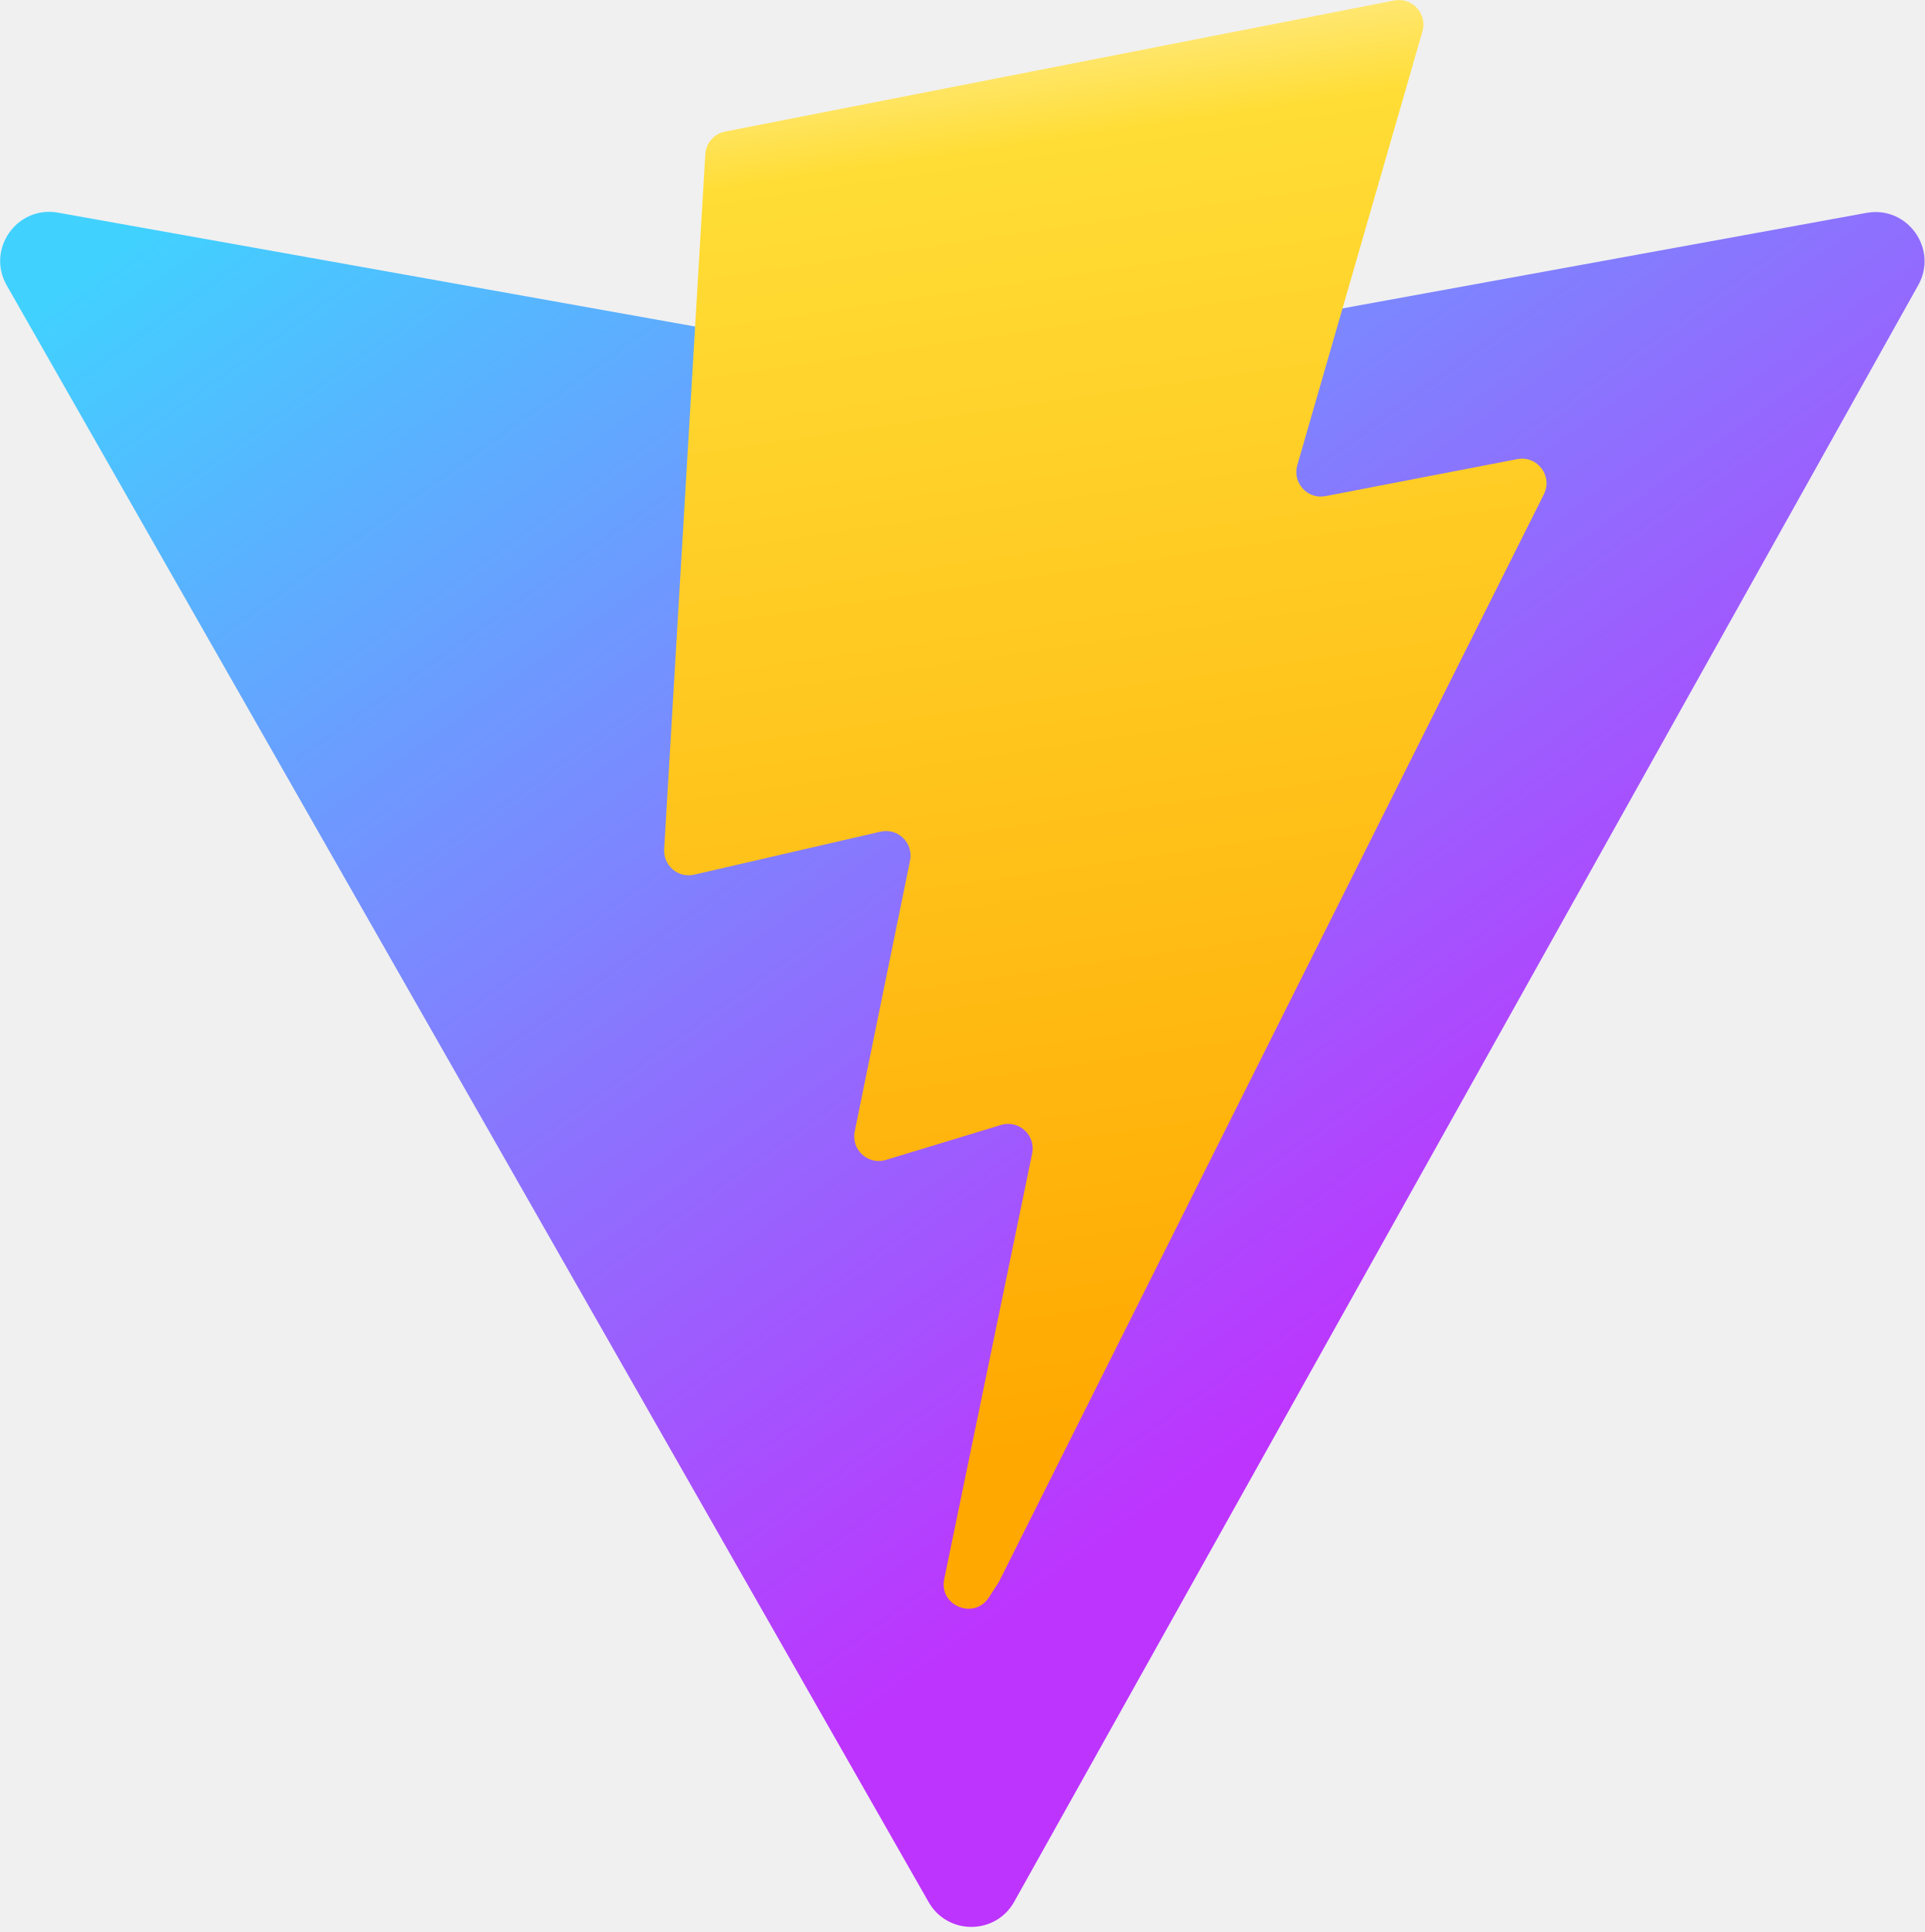
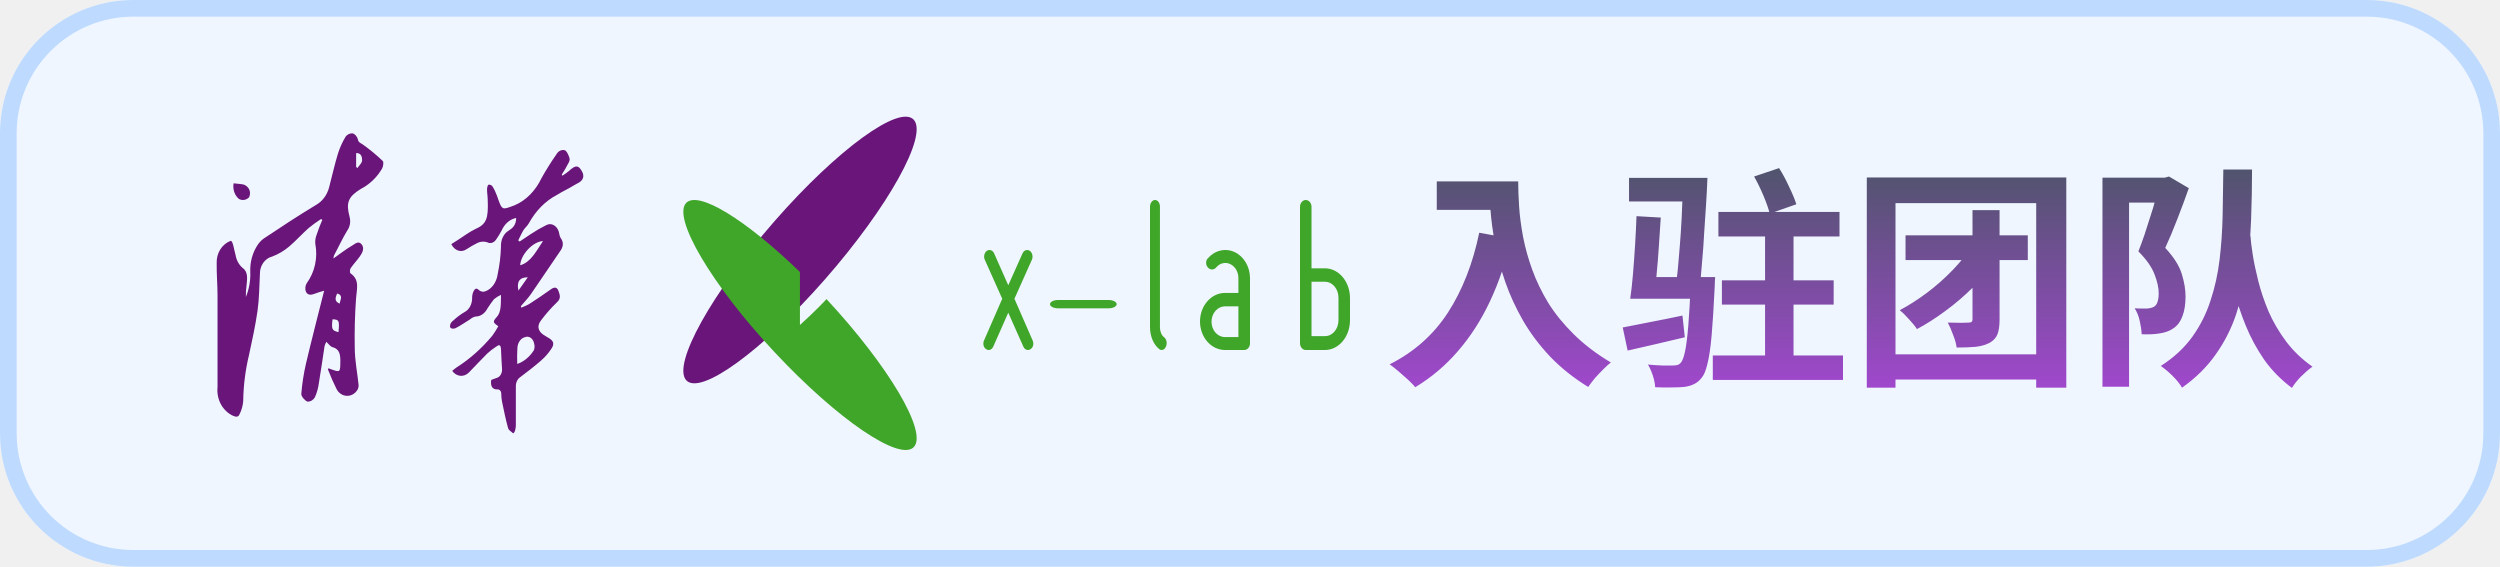
- <svg xmlns="http://www.w3.org/2000/svg" aria-hidden="true" role="img" class="iconify iconify--logos" width="31.88" height="32" preserveAspectRatio="xMidYMid meet" viewBox="0 0 256 257">
+ <svg xmlns="http://www.w3.org/2000/svg" width="150" height="34" viewBox="0 0 150 34" fill="none">
+   <mask id="path-1-inside-1_1_302" fill="white">
+     <path d="M0 8C0 3.582 3.582 0 8 0H142C146.418 0 150 3.582 150 8V26C150 30.418 146.418 34 142 34H8C3.582 34 0 30.418 0 26V8Z" />
+   </mask>
+   <path d="M0 8C0 3.582 3.582 0 8 0H142C146.418 0 150 3.582 150 8V26C150 30.418 146.418 34 142 34H8C3.582 34 0 30.418 0 26V8Z" fill="#EFF6FF" />
+   <path d="M8 0V1H142V0V-1H8V0ZM150 8H149V26H150H151V8H150ZM142 34V33H8V34V35H142V34ZM0 26H1V8H0H-1V26H0ZM8 34V33C4.134 33 1 29.866 1 26H0H-1C-1 30.971 3.029 35 8 35V34ZM150 26H149C149 29.866 145.866 33 142 33V34V35C146.971 35 151 30.971 151 26H150ZM142 0V1C145.866 1 149 4.134 149 8H150H151C151 3.029 146.971 -1 142 -1V0ZM8 0V-1C3.029 -1 -1 3.029 -1 8H0H1C1 4.134 4.134 1 8 1V0Z" fill="#BEDBFF" mask="url(#path-1-inside-1_1_302)" />
+   <path d="M86.206 10.884H90.182V12.592H86.206V10.884ZM89.356 10.884H91.092C91.092 11.332 91.111 11.841 91.148 12.41C91.185 12.97 91.265 13.572 91.386 14.216C91.507 14.851 91.689 15.504 91.932 16.176C92.175 16.848 92.497 17.515 92.898 18.178C93.309 18.831 93.822 19.461 94.438 20.068C95.054 20.675 95.791 21.235 96.65 21.748C96.529 21.841 96.379 21.977 96.202 22.154C96.025 22.331 95.852 22.513 95.684 22.7C95.525 22.896 95.395 23.069 95.292 23.218C94.415 22.677 93.654 22.07 93.01 21.398C92.366 20.717 91.825 19.998 91.386 19.242C90.947 18.477 90.593 17.707 90.322 16.932C90.051 16.148 89.846 15.387 89.706 14.65C89.566 13.903 89.473 13.208 89.426 12.564C89.379 11.92 89.356 11.36 89.356 10.884ZM88.754 13.964L90.672 14.314C90.355 15.695 89.93 16.951 89.398 18.08C88.866 19.209 88.227 20.203 87.48 21.062C86.743 21.921 85.889 22.644 84.918 23.232C84.815 23.111 84.671 22.961 84.484 22.784C84.297 22.616 84.101 22.443 83.896 22.266C83.7 22.098 83.527 21.963 83.378 21.86C84.843 21.123 86.01 20.087 86.878 18.752C87.746 17.408 88.371 15.812 88.754 13.964ZM101.452 16.624H102.908C102.908 16.624 102.903 16.703 102.894 16.862C102.894 17.011 102.889 17.137 102.88 17.24C102.824 18.416 102.763 19.377 102.698 20.124C102.633 20.861 102.549 21.431 102.446 21.832C102.353 22.233 102.236 22.513 102.096 22.672C101.956 22.849 101.802 22.975 101.634 23.05C101.466 23.134 101.265 23.19 101.032 23.218C100.836 23.237 100.584 23.246 100.276 23.246C99.968 23.255 99.646 23.251 99.31 23.232C99.301 23.027 99.254 22.793 99.17 22.532C99.086 22.28 98.988 22.061 98.876 21.874C99.193 21.902 99.483 21.921 99.744 21.93C100.015 21.93 100.215 21.93 100.346 21.93C100.467 21.93 100.565 21.921 100.64 21.902C100.715 21.883 100.785 21.837 100.85 21.762C100.943 21.659 101.027 21.435 101.102 21.09C101.177 20.735 101.242 20.217 101.298 19.536C101.354 18.855 101.405 17.963 101.452 16.862V16.624ZM97.364 19.648C97.831 19.555 98.377 19.447 99.002 19.326C99.637 19.205 100.285 19.074 100.948 18.934L101.088 20.236C100.5 20.376 99.907 20.516 99.31 20.656C98.722 20.787 98.171 20.913 97.658 21.034L97.364 19.648ZM97.742 10.674H101.41V12.088H97.742V10.674ZM101.004 10.674H102.446C102.427 11.187 102.399 11.729 102.362 12.298C102.325 12.858 102.287 13.418 102.25 13.978C102.222 14.529 102.185 15.056 102.138 15.56C102.101 16.055 102.063 16.498 102.026 16.89H100.584C100.64 16.479 100.687 16.022 100.724 15.518C100.771 15.005 100.813 14.473 100.85 13.922C100.887 13.371 100.915 12.816 100.934 12.256C100.962 11.696 100.985 11.169 101.004 10.674ZM98.19 12.97L99.646 13.054C99.609 13.577 99.571 14.141 99.534 14.748C99.497 15.345 99.45 15.924 99.394 16.484C99.347 17.035 99.301 17.515 99.254 17.926H97.812C97.877 17.497 97.933 16.997 97.98 16.428C98.027 15.859 98.069 15.275 98.106 14.678C98.143 14.071 98.171 13.502 98.19 12.97ZM98.274 16.624H101.69V17.926H98.274V16.624ZM103.104 12.718H110.37V14.188H103.104V12.718ZM102.768 21.328H110.58V22.798H102.768V21.328ZM103.314 16.82H110.02V18.276H103.314V16.82ZM105.904 13.544H107.612V21.734H105.904V13.544ZM105.246 10.59L106.744 10.086C106.959 10.422 107.159 10.795 107.346 11.206C107.542 11.607 107.687 11.957 107.78 12.256L106.184 12.816C106.109 12.517 105.983 12.158 105.806 11.738C105.629 11.318 105.442 10.935 105.246 10.59ZM112.008 10.646H123.978V23.26H122.172V12.186H113.73V23.26H112.008V10.646ZM113.002 21.258H123.236V22.77H113.002V21.258ZM114.332 14.118H121.668V15.602H114.332V14.118ZM118.35 12.606H119.974V19.172C119.974 19.545 119.932 19.839 119.848 20.054C119.764 20.269 119.605 20.441 119.372 20.572C119.139 20.693 118.859 20.773 118.532 20.81C118.215 20.838 117.837 20.852 117.398 20.852C117.37 20.628 117.3 20.376 117.188 20.096C117.085 19.807 116.978 19.559 116.866 19.354C117.127 19.363 117.379 19.368 117.622 19.368C117.865 19.368 118.033 19.363 118.126 19.354C118.21 19.354 118.266 19.34 118.294 19.312C118.331 19.284 118.35 19.233 118.35 19.158V12.606ZM118.462 14.538L119.82 15.504C119.419 16.101 118.947 16.671 118.406 17.212C117.874 17.744 117.314 18.225 116.726 18.654C116.147 19.083 115.578 19.447 115.018 19.746C114.925 19.597 114.771 19.405 114.556 19.172C114.351 18.939 114.159 18.752 113.982 18.612C114.514 18.332 115.055 17.987 115.606 17.576C116.157 17.165 116.679 16.703 117.174 16.19C117.678 15.667 118.107 15.117 118.462 14.538ZM126.148 10.66H129.928V12.158H127.744V23.204H126.148V10.66ZM129.564 10.66H129.886L130.138 10.59L131.328 11.29C131.123 11.878 130.894 12.494 130.642 13.138C130.399 13.773 130.157 14.351 129.914 14.874C130.427 15.425 130.759 15.947 130.908 16.442C131.057 16.927 131.132 17.375 131.132 17.786C131.132 18.253 131.071 18.645 130.95 18.962C130.838 19.279 130.661 19.522 130.418 19.69C130.185 19.858 129.891 19.965 129.536 20.012C129.228 20.059 128.883 20.073 128.5 20.054C128.491 19.83 128.453 19.569 128.388 19.27C128.323 18.971 128.22 18.715 128.08 18.5C128.229 18.509 128.36 18.514 128.472 18.514C128.593 18.514 128.701 18.514 128.794 18.514C128.971 18.505 129.121 18.467 129.242 18.402C129.345 18.337 129.415 18.239 129.452 18.108C129.499 17.968 129.522 17.795 129.522 17.59C129.522 17.263 129.438 16.885 129.27 16.456C129.102 16.017 128.78 15.56 128.304 15.084C128.425 14.776 128.547 14.445 128.668 14.09C128.789 13.726 128.906 13.362 129.018 12.998C129.139 12.634 129.242 12.293 129.326 11.976C129.419 11.649 129.499 11.374 129.564 11.15V10.66ZM133.4 10.17H135.122C135.122 11.159 135.103 12.158 135.066 13.166C135.029 14.165 134.94 15.145 134.8 16.106C134.669 17.058 134.459 17.973 134.17 18.85C133.881 19.718 133.47 20.525 132.938 21.272C132.415 22.019 131.743 22.681 130.922 23.26C130.791 23.036 130.605 22.803 130.362 22.56C130.129 22.327 129.891 22.126 129.648 21.958C130.432 21.454 131.062 20.871 131.538 20.208C132.014 19.545 132.378 18.822 132.63 18.038C132.891 17.254 133.073 16.433 133.176 15.574C133.279 14.706 133.339 13.819 133.358 12.914C133.377 11.999 133.391 11.085 133.4 10.17ZM135.024 14.132C135.043 14.412 135.089 14.795 135.164 15.28C135.239 15.756 135.351 16.288 135.5 16.876C135.649 17.464 135.855 18.071 136.116 18.696C136.387 19.312 136.737 19.909 137.166 20.488C137.595 21.057 138.123 21.561 138.748 22C138.515 22.168 138.281 22.369 138.048 22.602C137.824 22.835 137.647 23.059 137.516 23.274C136.863 22.789 136.307 22.224 135.85 21.58C135.402 20.927 135.033 20.245 134.744 19.536C134.455 18.827 134.226 18.131 134.058 17.45C133.899 16.769 133.778 16.153 133.694 15.602C133.61 15.042 133.545 14.599 133.498 14.272L135.024 14.132Z" fill="url(#paint0_linear_1_302)" />
+   <path d="M59.036 20.441L60.134 17.926L59.077 15.562C59.043 15.471 59.039 15.367 59.064 15.272C59.09 15.177 59.143 15.098 59.214 15.049C59.285 15.001 59.368 14.988 59.447 15.012C59.525 15.036 59.594 15.096 59.638 15.18L60.496 17.116L61.362 15.18C61.406 15.096 61.475 15.036 61.553 15.012C61.632 14.988 61.715 15.001 61.786 15.049C61.857 15.098 61.91 15.177 61.936 15.272C61.961 15.367 61.957 15.471 61.923 15.562L60.866 17.926L61.964 20.441C61.983 20.484 61.995 20.531 61.998 20.58C62.002 20.629 61.998 20.678 61.987 20.725C61.975 20.772 61.956 20.816 61.93 20.853C61.904 20.891 61.873 20.922 61.838 20.944C61.802 20.971 61.762 20.988 61.721 20.996C61.679 21.003 61.637 21 61.596 20.987C61.556 20.974 61.517 20.951 61.484 20.919C61.451 20.888 61.423 20.848 61.403 20.803L60.496 18.761L59.593 20.803C59.573 20.848 59.546 20.887 59.513 20.919C59.48 20.951 59.442 20.974 59.402 20.987C59.362 21 59.32 21.003 59.279 20.996C59.237 20.988 59.198 20.971 59.162 20.944C59.127 20.922 59.096 20.891 59.07 20.853C59.044 20.816 59.025 20.772 59.013 20.725C59.002 20.678 58.998 20.629 59.002 20.58C59.005 20.531 59.017 20.484 59.036 20.441Z" fill="#40A629" />
+   <path d="M66.51 18.5H63.49C63.36 18.5 63.236 18.474 63.144 18.427C63.052 18.38 63 18.316 63 18.25C63 18.184 63.052 18.12 63.144 18.073C63.236 18.026 63.36 18 63.49 18H66.51C66.64 18 66.764 18.026 66.856 18.073C66.948 18.12 67 18.184 67 18.25C67 18.316 66.948 18.38 66.856 18.427C66.764 18.474 66.64 18.5 66.51 18.5Z" fill="#40A629" />
+   <path d="M69 19.654V12.408C69 12.3 69.031 12.196 69.087 12.12C69.143 12.043 69.219 12 69.299 12C69.338 11.999 69.377 12.008 69.414 12.028C69.451 12.048 69.484 12.078 69.512 12.117C69.54 12.155 69.562 12.2 69.576 12.25C69.591 12.3 69.598 12.354 69.597 12.408V19.654C69.598 19.773 69.621 19.888 69.665 19.99C69.708 20.092 69.771 20.177 69.846 20.235C69.881 20.261 69.912 20.296 69.936 20.338C69.961 20.381 69.98 20.43 69.99 20.482C70 20.535 70.003 20.59 69.997 20.643C69.991 20.697 69.978 20.749 69.957 20.795C69.937 20.842 69.911 20.883 69.88 20.916C69.849 20.949 69.813 20.973 69.775 20.987C69.737 21 69.697 21.004 69.658 20.996C69.618 20.988 69.581 20.97 69.547 20.942C69.383 20.809 69.246 20.621 69.151 20.396C69.055 20.17 69.003 19.915 69 19.654Z" fill="#40A629" />
+   <path d="M74.304 16.68C74.304 16.503 74.257 16.329 74.172 16.182C74.086 16.034 73.964 15.918 73.821 15.849C73.679 15.778 73.521 15.758 73.368 15.794C73.216 15.829 73.077 15.918 72.971 16.047C72.938 16.086 72.898 16.118 72.853 16.139C72.809 16.16 72.761 16.17 72.713 16.168C72.668 16.168 72.624 16.157 72.583 16.136C72.541 16.115 72.504 16.085 72.474 16.047C72.44 16.012 72.413 15.97 72.395 15.923C72.376 15.876 72.367 15.825 72.368 15.773C72.365 15.72 72.373 15.668 72.392 15.619C72.41 15.571 72.438 15.528 72.474 15.495C72.681 15.259 72.943 15.098 73.23 15.033C73.516 14.967 73.812 15 74.082 15.127C74.352 15.253 74.583 15.468 74.746 15.745C74.91 16.021 74.998 16.346 75 16.68V20.61C74.999 20.662 74.99 20.713 74.972 20.761C74.954 20.808 74.928 20.852 74.896 20.888C74.863 20.924 74.825 20.953 74.782 20.972C74.74 20.991 74.695 21.001 74.65 21H73.498C73.301 21 73.106 20.956 72.925 20.87C72.743 20.784 72.578 20.657 72.439 20.499C72.3 20.34 72.189 20.151 72.114 19.943C72.039 19.735 72 19.513 72 19.288C72 19.063 72.039 18.841 72.114 18.633C72.189 18.425 72.3 18.237 72.439 18.078C72.578 17.919 72.743 17.793 72.925 17.706C73.106 17.62 73.301 17.576 73.498 17.576H74.304V16.68ZM73.498 20.225H74.304V18.381H73.498C73.284 18.381 73.079 18.479 72.927 18.651C72.776 18.824 72.691 19.059 72.691 19.303C72.691 19.548 72.776 19.782 72.927 19.955C73.079 20.128 73.284 20.225 73.498 20.225Z" fill="#40A629" />
+   <path d="M78 20.584V12.411C78 12.302 78.037 12.197 78.101 12.12C78.166 12.043 78.254 12 78.346 12C78.437 12 78.525 12.043 78.59 12.12C78.655 12.197 78.691 12.302 78.691 12.411V16.099H79.502C79.899 16.101 80.279 16.289 80.56 16.623C80.841 16.956 80.999 17.409 81 17.881V19.219C80.999 19.691 80.841 20.143 80.56 20.477C80.279 20.811 79.899 20.999 79.502 21H78.346C78.3 21.001 78.254 20.99 78.212 20.97C78.169 20.949 78.131 20.918 78.098 20.879C78.066 20.84 78.041 20.794 78.024 20.743C78.007 20.693 77.999 20.638 78 20.584ZM78.691 20.167H79.502C79.608 20.168 79.713 20.144 79.812 20.096C79.91 20.048 79.999 19.977 80.074 19.888C80.149 19.799 80.208 19.693 80.249 19.576C80.289 19.46 80.309 19.334 80.309 19.208V17.87C80.309 17.744 80.289 17.618 80.249 17.501C80.208 17.384 80.149 17.278 80.074 17.189C79.999 17.099 79.91 17.028 79.812 16.979C79.714 16.931 79.609 16.906 79.502 16.906H78.691V20.167Z" fill="#40A629" />
+   <path d="M54.832 7.192C55.67 8.154 53.29 12.426 49.519 16.736C45.748 21.046 42.005 23.765 41.168 22.808C40.331 21.851 42.706 17.574 46.477 13.264C50.248 8.955 53.99 6.235 54.832 7.192Z" fill="#6A157A" />
+   <path d="M49.591 17.946C53.321 21.961 55.667 25.926 54.831 26.821C53.996 27.716 50.252 25.172 46.475 21.132C42.699 17.092 40.339 13.077 41.165 12.182C41.887 11.403 44.762 13.193 47.962 16.288L47.996 16.323V19.499C48.963 18.634 49.591 17.946 49.591 17.946Z" fill="#40A629" />
+   <path fill-rule="evenodd" clip-rule="evenodd" d="M34.999 10.604C34.944 10.923 34.634 10.991 34.424 11.128C34.095 11.334 33.744 11.487 33.411 11.698C32.727 12.052 32.141 12.646 31.723 13.409C31.64 13.557 31.503 13.66 31.412 13.803C31.321 13.945 31.212 14.19 31.116 14.373C31.088 14.43 31.116 14.504 31.202 14.476C31.43 14.327 31.659 14.168 31.878 14.025C32.166 13.833 32.463 13.662 32.767 13.512C32.846 13.468 32.931 13.446 33.017 13.45C33.103 13.453 33.187 13.481 33.263 13.531C33.34 13.581 33.405 13.652 33.456 13.738C33.507 13.825 33.541 13.925 33.557 14.031C33.568 14.114 33.593 14.194 33.63 14.264C33.853 14.555 33.785 14.835 33.602 15.08C33.018 15.93 32.443 16.791 31.855 17.646C31.677 17.903 31.462 18.119 31.266 18.353C31.259 18.362 31.254 18.373 31.253 18.385C31.251 18.397 31.253 18.41 31.258 18.421C31.262 18.432 31.27 18.441 31.279 18.446C31.288 18.451 31.298 18.453 31.307 18.45C31.458 18.376 31.618 18.325 31.764 18.233C32.197 17.954 32.63 17.663 33.05 17.361C33.251 17.213 33.42 17.213 33.507 17.452C33.593 17.692 33.675 17.903 33.424 18.131C33.084 18.458 32.765 18.818 32.471 19.209C32.211 19.539 32.266 19.841 32.589 20.075C32.713 20.161 32.84 20.224 32.964 20.303C33.219 20.469 33.269 20.64 33.087 20.919C32.909 21.189 32.701 21.427 32.471 21.626C32.065 21.985 31.64 22.305 31.212 22.63C31.129 22.684 31.061 22.767 31.015 22.868C30.969 22.969 30.947 23.084 30.951 23.2C30.951 23.97 30.951 24.745 30.951 25.515C30.951 25.675 30.901 25.966 30.787 26C30.687 25.897 30.523 25.823 30.486 25.692C30.34 25.173 30.235 24.631 30.121 24.095C30.094 23.949 30.079 23.8 30.075 23.651C30.078 23.611 30.074 23.57 30.063 23.533C30.052 23.495 30.034 23.461 30.011 23.434C29.987 23.406 29.959 23.386 29.928 23.374C29.898 23.362 29.865 23.359 29.834 23.366C29.546 23.366 29.414 23.177 29.473 22.795L29.783 22.681C29.887 22.659 29.981 22.587 30.044 22.481C30.107 22.375 30.134 22.242 30.121 22.111C30.098 21.74 30.075 21.37 30.062 20.999C30.048 20.628 29.929 20.685 29.761 20.805C29.575 20.924 29.398 21.061 29.231 21.216C28.857 21.586 28.497 21.98 28.127 22.356C27.981 22.499 27.798 22.567 27.614 22.548C27.429 22.529 27.257 22.424 27.132 22.253C27.218 22.178 27.306 22.107 27.397 22.043C28.182 21.546 28.903 20.906 29.537 20.144C29.668 19.965 29.788 19.774 29.897 19.573C29.555 19.34 29.56 19.294 29.82 19.003C30.08 18.712 30.052 18.216 30.057 17.692C29.911 17.758 29.772 17.843 29.642 17.948C29.499 18.129 29.365 18.319 29.24 18.518C29.163 18.665 29.058 18.785 28.935 18.867C28.811 18.95 28.673 18.993 28.533 18.992C28.417 19.017 28.306 19.073 28.209 19.157C27.917 19.334 27.634 19.539 27.328 19.693C27.246 19.733 27 19.75 27 19.579C27 19.408 27.096 19.311 27.183 19.243C27.398 19.042 27.629 18.868 27.872 18.724C28.011 18.655 28.13 18.534 28.212 18.376C28.294 18.219 28.334 18.033 28.328 17.846C28.33 17.722 28.357 17.6 28.405 17.492C28.483 17.332 28.583 17.241 28.743 17.412C28.843 17.493 28.964 17.521 29.081 17.492C29.281 17.43 29.462 17.296 29.602 17.107C29.741 16.917 29.833 16.68 29.865 16.426C29.977 15.898 30.041 15.357 30.057 14.812C30.046 14.612 30.084 14.412 30.166 14.239C30.247 14.066 30.368 13.928 30.513 13.842C30.751 13.694 30.97 13.506 30.97 13.078C30.787 13.112 30.613 13.198 30.461 13.33C30.309 13.461 30.183 13.635 30.094 13.837C29.988 14.038 29.871 14.228 29.742 14.407C29.677 14.492 29.593 14.549 29.5 14.572C29.408 14.594 29.312 14.581 29.227 14.533C29.041 14.476 28.846 14.488 28.665 14.567C28.435 14.681 28.209 14.81 27.99 14.954C27.836 15.061 27.654 15.089 27.484 15.031C27.314 14.974 27.168 14.836 27.078 14.647C27.374 14.464 27.662 14.276 27.954 14.076C28.128 13.956 28.308 13.85 28.492 13.757C29.19 13.455 29.309 13.124 29.263 11.995C29.263 11.784 29.222 11.573 29.222 11.362C29.222 11.265 29.259 11.105 29.309 11.083C29.352 11.074 29.396 11.078 29.437 11.095C29.478 11.111 29.516 11.141 29.546 11.18C29.656 11.354 29.748 11.546 29.82 11.75C30.135 12.668 30.116 12.594 30.869 12.32C31.55 12.036 32.127 11.455 32.494 10.683C32.768 10.192 33.063 9.72 33.379 9.269C33.432 9.173 33.505 9.098 33.59 9.051C33.676 9.005 33.77 8.99 33.862 9.007C33.995 9.035 34.1 9.275 34.159 9.452C34.218 9.628 34.136 9.725 34.077 9.839C33.969 10.052 33.85 10.256 33.721 10.45C33.694 10.501 33.721 10.558 33.771 10.524C33.89 10.448 34.006 10.364 34.118 10.273C34.51 9.908 34.716 9.862 34.948 10.341C34.988 10.419 35.005 10.512 34.999 10.604ZM31.034 21.837C31.426 21.704 31.774 21.418 32.028 21.022C32.054 20.962 32.069 20.896 32.073 20.828C32.077 20.76 32.069 20.692 32.051 20.628C32.039 20.554 32.015 20.484 31.98 20.423C31.945 20.362 31.9 20.31 31.847 20.273C31.795 20.235 31.737 20.211 31.677 20.204C31.617 20.196 31.556 20.205 31.499 20.229C31.376 20.259 31.265 20.339 31.182 20.457C31.099 20.575 31.05 20.723 31.043 20.879C31.026 21.198 31.023 21.518 31.034 21.837ZM31.212 15.918C31.864 15.724 32.17 15.069 32.58 14.464C31.974 14.487 31.234 15.291 31.212 15.918ZM31.668 16.637C31.166 16.637 30.992 16.905 31.107 17.435L31.668 16.637Z" fill="#6A157A" />
+   <path fill-rule="evenodd" clip-rule="evenodd" d="M19.173 13.203C18.95 13.347 18.735 13.505 18.528 13.675C18.129 14.025 17.77 14.436 17.356 14.786C17.048 15.048 16.702 15.253 16.332 15.392C16.119 15.446 15.93 15.579 15.796 15.767C15.662 15.955 15.591 16.187 15.596 16.425C15.555 17.175 15.555 17.936 15.452 18.647C15.324 19.542 15.13 20.42 14.941 21.297C14.722 22.205 14.605 23.137 14.593 24.075C14.569 24.348 14.494 24.613 14.373 24.853C14.306 25.025 14.173 25.031 13.984 24.948C13.678 24.808 13.422 24.565 13.254 24.255C13.086 23.944 13.015 23.583 13.052 23.225C13.052 21.398 13.052 19.57 13.052 17.747C13.052 17.092 12.991 16.436 13.001 15.78C12.991 15.492 13.066 15.208 13.215 14.969C13.364 14.73 13.58 14.55 13.83 14.453C13.973 14.403 14.045 15.008 14.137 15.319C14.19 15.628 14.347 15.903 14.577 16.092C14.905 16.336 14.823 16.758 14.792 17.136C14.761 17.362 14.747 17.591 14.751 17.82C14.946 17.351 15.037 16.839 15.017 16.325C14.989 15.727 15.154 15.138 15.483 14.658C15.579 14.526 15.693 14.409 15.821 14.314C16.844 13.636 17.868 12.953 18.932 12.314C19.126 12.209 19.298 12.061 19.437 11.88C19.576 11.7 19.68 11.49 19.741 11.264C19.92 10.58 20.073 9.886 20.278 9.214C20.394 8.849 20.552 8.502 20.749 8.18C20.802 8.117 20.868 8.068 20.942 8.037C21.016 8.006 21.095 7.994 21.174 8.002C21.241 8.032 21.302 8.077 21.353 8.135C21.403 8.192 21.441 8.261 21.465 8.336C21.501 8.547 21.614 8.569 21.752 8.658C22.178 8.959 22.583 9.293 22.965 9.658C23.031 9.714 22.995 9.986 22.929 10.108C22.616 10.644 22.168 11.072 21.639 11.341C20.902 11.803 20.744 12.147 20.974 13.008C21.013 13.151 21.02 13.301 20.995 13.447C20.969 13.594 20.911 13.731 20.826 13.847C20.539 14.319 20.314 14.825 20.043 15.319C20.023 15.38 20.011 15.444 20.007 15.508C20.396 15.236 20.749 14.953 21.127 14.736C21.291 14.642 21.496 14.425 21.69 14.653C21.885 14.88 21.752 15.158 21.598 15.375C21.445 15.592 21.209 15.847 21.035 16.097C20.989 16.169 20.979 16.369 21.035 16.403C21.603 16.797 21.399 17.353 21.363 17.903C21.291 18.893 21.266 19.887 21.286 20.881C21.286 21.631 21.445 22.375 21.516 23.103C21.52 23.167 21.512 23.23 21.492 23.29C21.473 23.35 21.443 23.406 21.404 23.453C21.329 23.554 21.233 23.634 21.123 23.686C21.013 23.737 20.893 23.758 20.774 23.748C20.655 23.738 20.54 23.696 20.439 23.626C20.338 23.556 20.255 23.46 20.196 23.348C20.007 22.97 19.836 22.583 19.684 22.186C19.638 22.047 19.812 22.136 19.828 22.142C20.421 22.353 20.411 22.353 20.421 21.686C20.421 21.281 20.385 20.942 19.94 20.825C19.817 20.792 19.72 20.636 19.582 20.509C19.537 20.589 19.501 20.674 19.474 20.764C19.357 21.497 19.26 22.242 19.132 22.986C19.095 23.284 19.013 23.573 18.891 23.842C18.844 23.923 18.777 23.989 18.7 24.033C18.622 24.078 18.534 24.1 18.446 24.098C18.287 24.037 18.067 23.781 18.078 23.631C18.128 23.018 18.222 22.411 18.359 21.814C18.702 20.364 19.075 18.925 19.449 17.442C19.255 17.503 19.035 17.558 18.825 17.642C18.615 17.725 18.415 17.681 18.344 17.47C18.32 17.39 18.313 17.306 18.324 17.223C18.335 17.14 18.362 17.061 18.405 16.992C18.645 16.662 18.816 16.279 18.904 15.87C18.993 15.461 18.997 15.036 18.917 14.625C18.901 14.435 18.931 14.243 19.004 14.069C19.091 13.792 19.203 13.514 19.311 13.258C19.377 13.186 19.285 13.097 19.173 13.203ZM20.309 19.931C20.375 19.231 20.345 19.17 19.951 19.159C19.884 19.764 19.91 19.825 20.309 19.931ZM21.368 10.014C21.389 10.04 21.413 10.065 21.44 10.086C21.542 9.936 21.716 9.791 21.726 9.63C21.736 9.469 21.685 9.158 21.368 9.186V10.014ZM20.38 18.22C20.406 17.992 20.621 17.72 20.227 17.608C20.14 17.831 20.022 18.07 20.38 18.22Z" fill="#6A157A" />
+   <path fill-rule="evenodd" clip-rule="evenodd" d="M14.016 11C14.227 11.024 14.422 11.031 14.618 11.073C14.712 11.103 14.798 11.161 14.867 11.24C14.937 11.315 14.982 11.415 14.996 11.524C15.009 11.633 14.991 11.744 14.942 11.839C14.862 11.922 14.762 11.975 14.655 11.993C14.548 12.011 14.439 11.993 14.341 11.94C14.213 11.837 14.114 11.693 14.057 11.526C13.999 11.359 13.985 11.176 14.016 11Z" fill="#6A157A" />
  <defs>
-     <linearGradient id="IconifyId1813088fe1fbc01fb466" x1="-.828%" x2="57.636%" y1="7.652%" y2="78.411%">
-       <stop offset="0%" stop-color="#41D1FF" />
-       <stop offset="100%" stop-color="#BD34FE" />
-     </linearGradient>
-     <linearGradient id="IconifyId1813088fe1fbc01fb467" x1="43.376%" x2="50.316%" y1="2.242%" y2="89.03%">
-       <stop offset="0%" stop-color="#FFEA83" />
-       <stop offset="8.333%" stop-color="#FFDD35" />
-       <stop offset="100%" stop-color="#FFA800" />
+     <linearGradient id="paint0_linear_1_302" x1="111" y1="9" x2="111" y2="25" gradientUnits="userSpaceOnUse">
+       <stop stop-color="#4A5565" />
+       <stop offset="1" stop-color="#AA46D9" />
    </linearGradient>
  </defs>
-   <path fill="url(#IconifyId1813088fe1fbc01fb466)" d="M255.153 37.938L134.897 252.976c-2.483 4.44-8.862 4.466-11.382.048L.875 37.958c-2.746-4.814 1.371-10.646 6.827-9.67l120.385 21.517a6.537 6.537 0 0 0 2.322-.004l117.867-21.483c5.438-.991 9.574 4.796 6.877 9.62Z" />
-   <path fill="url(#IconifyId1813088fe1fbc01fb467)" d="M185.432.063L96.44 17.501a3.268 3.268 0 0 0-2.634 3.014l-5.474 92.456a3.268 3.268 0 0 0 3.997 3.378l24.777-5.718c2.318-.535 4.413 1.507 3.936 3.838l-7.361 36.047c-.495 2.426 1.782 4.5 4.151 3.78l15.304-4.649c2.372-.72 4.652 1.36 4.15 3.788l-11.698 56.621c-.732 3.542 3.979 5.473 5.943 2.437l1.313-2.028l72.516-144.72c1.215-2.423-.88-5.186-3.54-4.672l-25.505 4.922c-2.396.462-4.435-1.77-3.759-4.114l16.646-57.705c.677-2.35-1.37-4.583-3.769-4.113Z" />
</svg>
